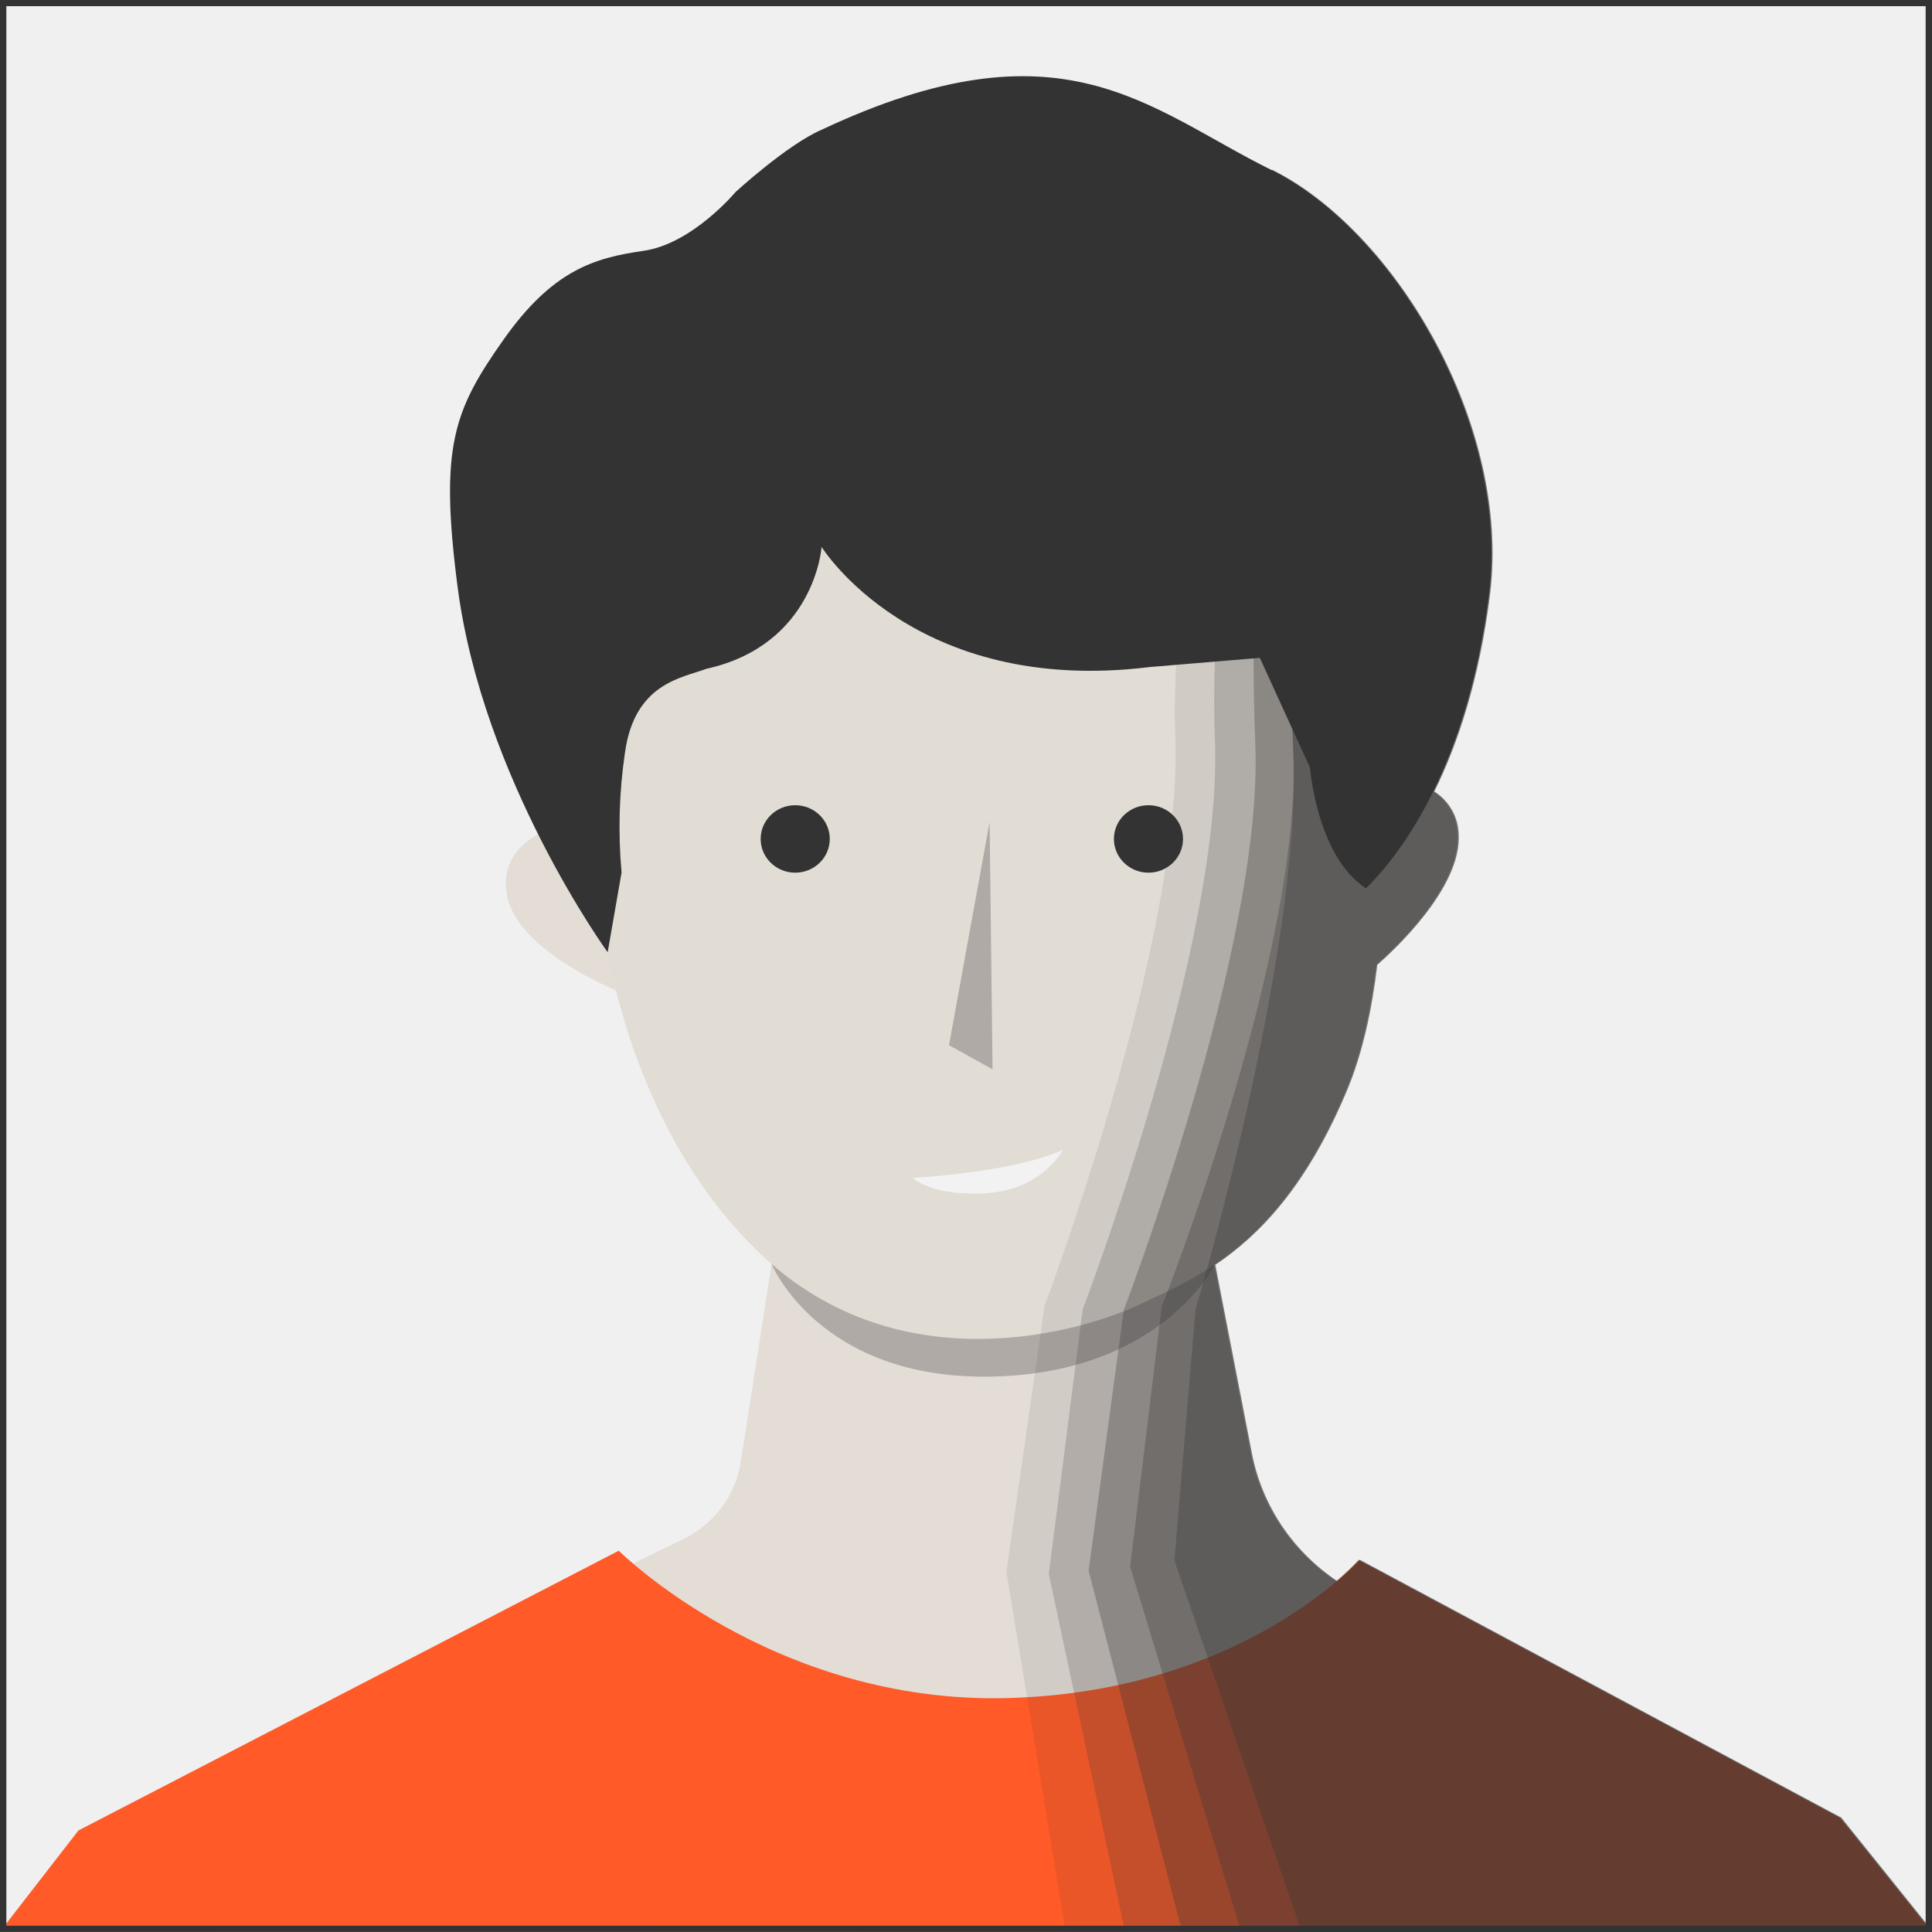
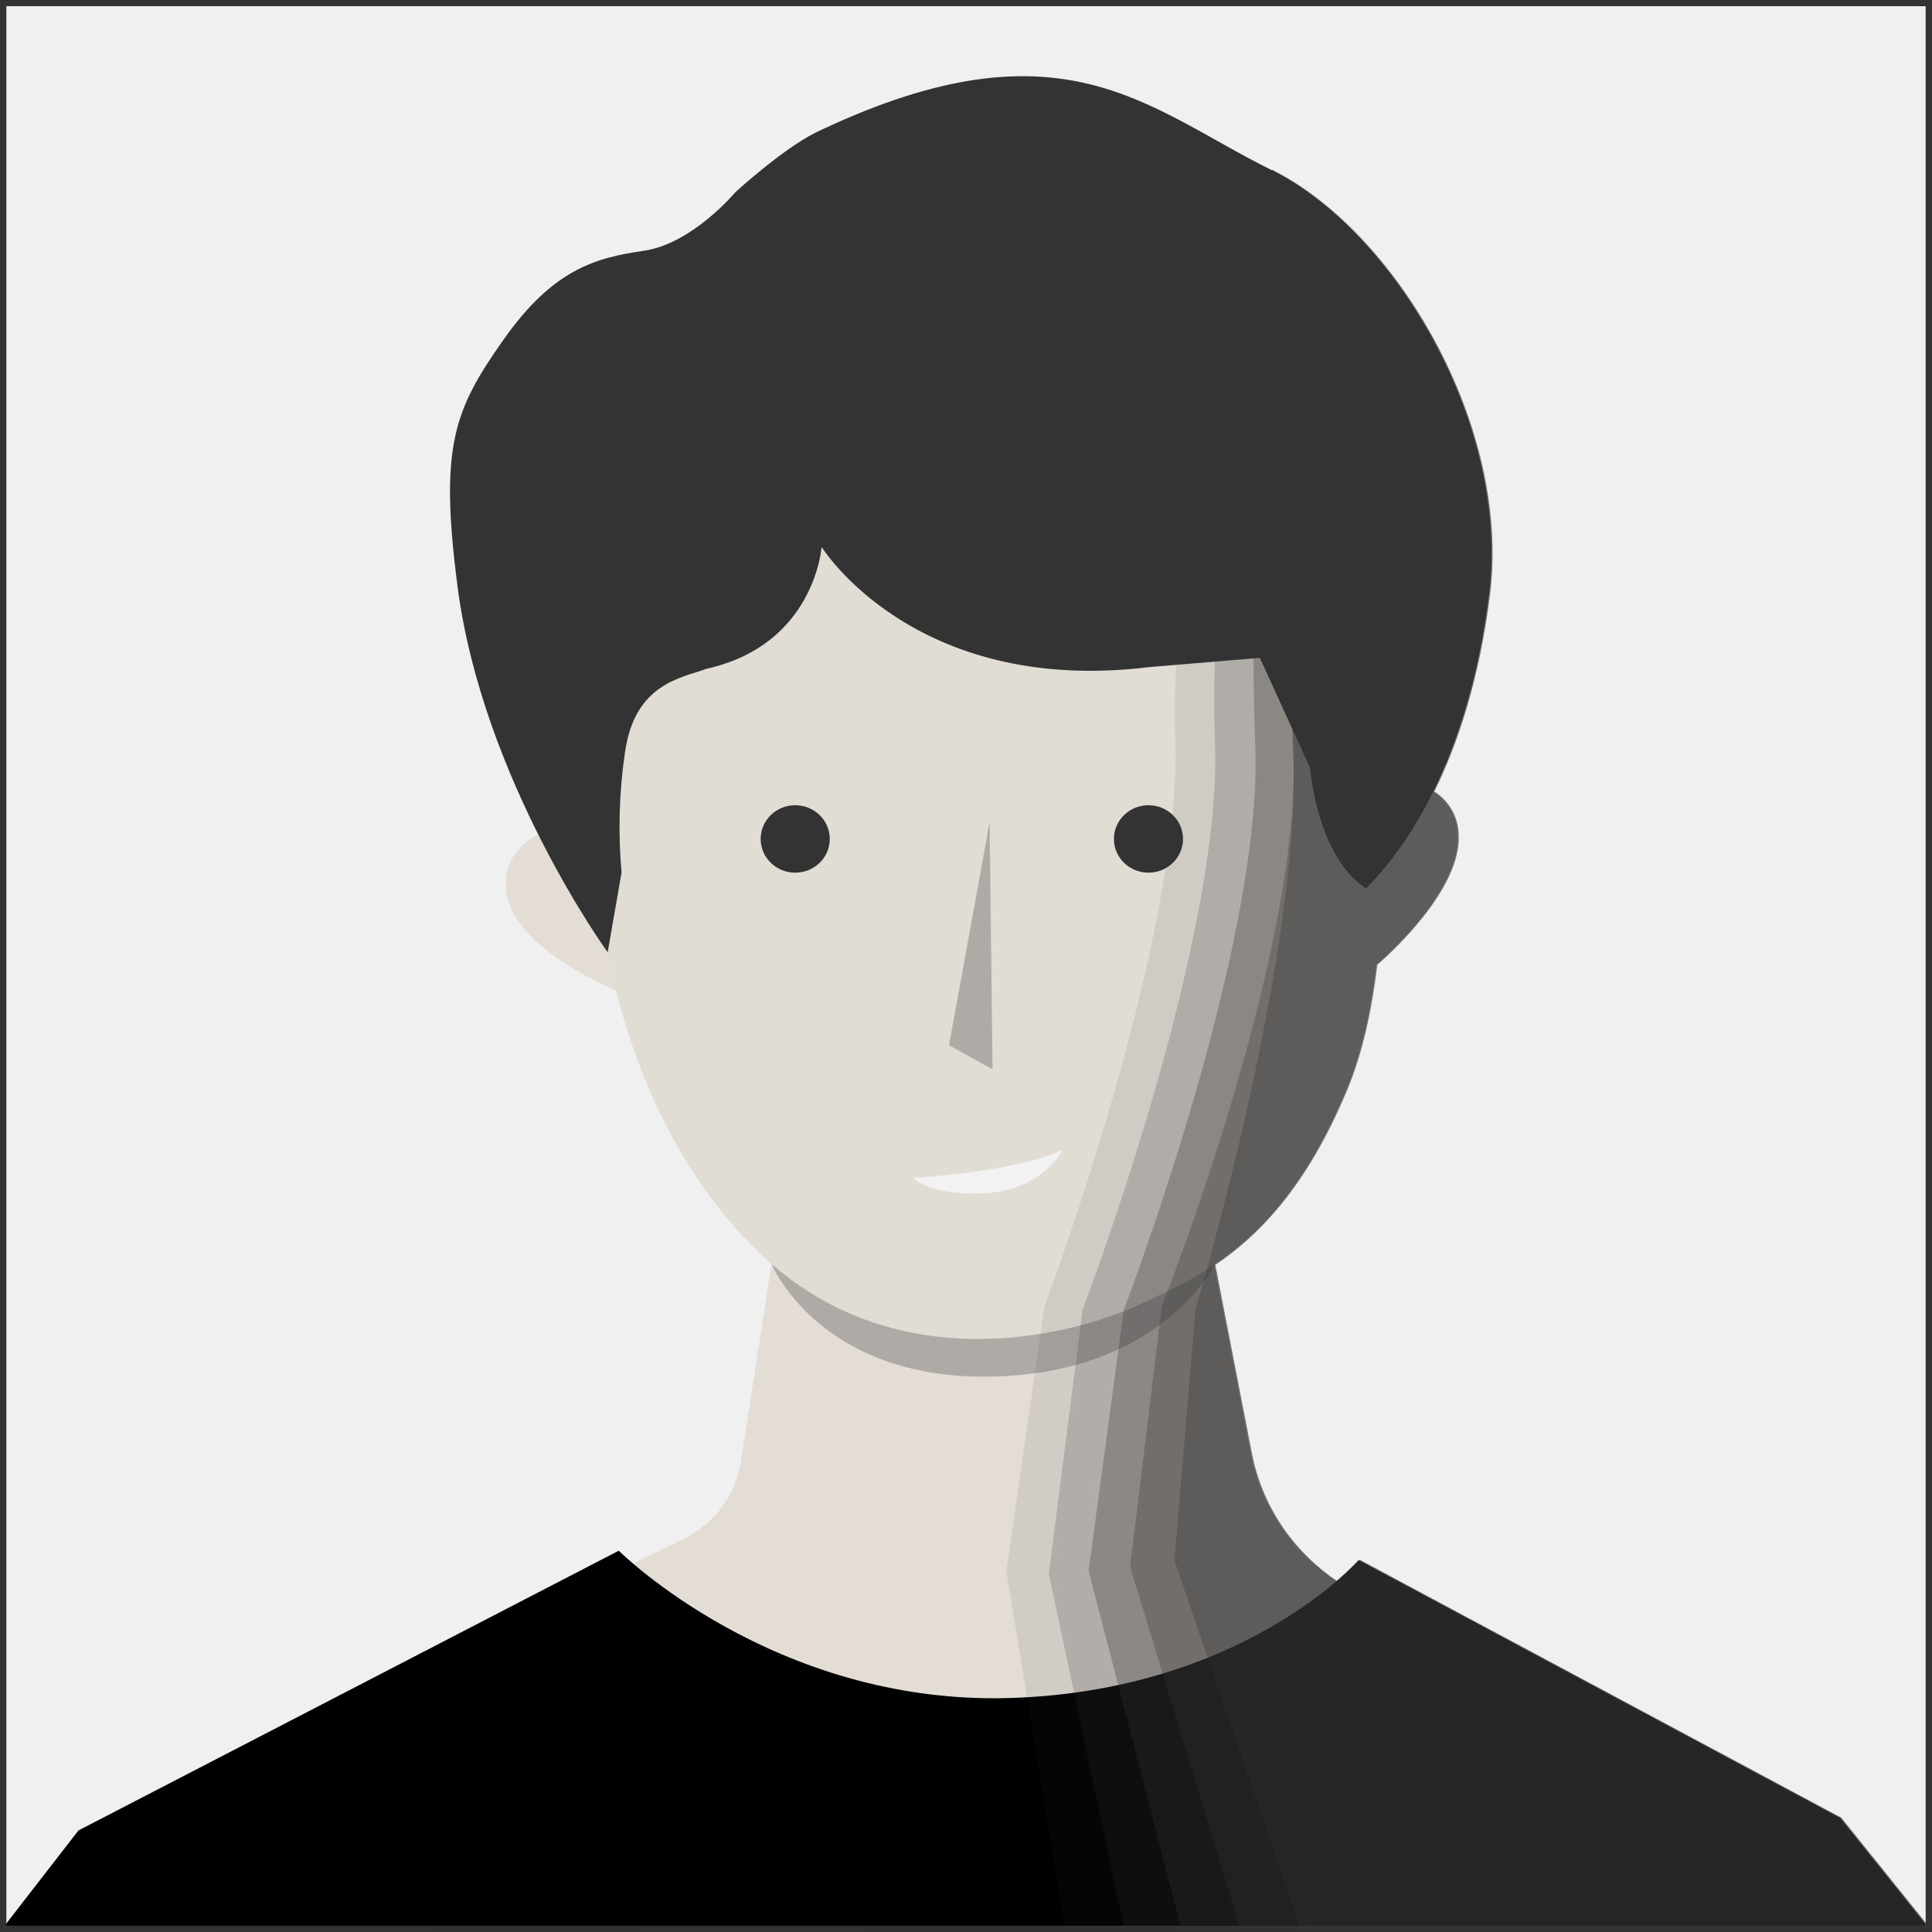
<svg xmlns="http://www.w3.org/2000/svg" width="92" height="92" viewBox="0 0 92 92" fill="none">
  <g clip-path="url(#clip0_1651_2935)">
    <path d="M37.265 56.84L35.281 69.578C35.167 70.356 34.864 71.097 34.397 71.738C33.929 72.378 33.311 72.9 32.594 73.259L15.643 81.534L76.357 82.005L63.622 75.299C61.498 73.87 60.039 71.68 59.561 69.206L57.249 57.29L37.265 56.84Z" fill="#E3DDD6" />
    <path d="M36.741 60.191C36.741 60.191 38.999 65.694 47.169 65.553C55.339 65.411 57.857 60.21 57.857 60.21L36.741 60.191Z" fill="#B0AAA6" />
    <path d="M65.637 37.035C65.637 37.035 69.246 36.876 69.409 39.744C69.573 42.611 65.381 46.081 65.381 46.081L65.637 37.035Z" fill="#E3DDD6" />
    <path d="M27.242 39.142C27.242 39.142 23.676 39.714 24.126 42.553C24.575 45.391 29.766 47.342 29.766 47.342L27.242 39.142Z" fill="#E3DDD6" />
    <path d="M28.692 38.677V43.744C28.692 43.744 29.584 53.416 36.233 59.729C42.883 66.042 51.649 63.369 54.29 62.105C56.931 60.841 60.993 59.377 64.112 51.885C67.23 44.392 65.161 31.113 65.161 31.113C65.161 31.113 64.42 19.517 58.802 18.041C53.184 16.565 40.874 15.093 35.466 19.307C30.058 23.521 28.692 38.677 28.692 38.677Z" fill="#E1DCD4" />
    <path d="M47.125 39.142L45.191 49.772L47.264 50.92L47.125 39.142Z" fill="#B0AAA6" />
-     <path d="M0 91.984L3.735 87.165L29.465 73.843C29.465 73.843 36.804 81.164 47.997 80.86C59.191 80.555 64.702 74.295 64.702 74.295L87.633 86.575L92 92.006L0 91.984Z" fill="#FF5A28" />
+     <path d="M0 91.984L3.735 87.165L29.465 73.843C29.465 73.843 36.804 81.164 47.997 80.86C59.191 80.555 64.702 74.295 64.702 74.295L87.633 86.575L92 92.006L0 91.984Z" fill="currentColor" />
    <path d="M37.867 41.556C38.776 41.556 39.513 40.837 39.513 39.95C39.513 39.063 38.776 38.344 37.867 38.344C36.958 38.344 36.222 39.063 36.222 39.95C36.222 40.837 36.958 41.556 37.867 41.556Z" fill="#333333" />
    <path d="M54.689 41.556C55.598 41.556 56.334 40.837 56.334 39.95C56.334 39.063 55.598 38.344 54.689 38.344C53.78 38.344 53.043 39.063 53.043 39.95C53.043 40.837 53.78 41.556 54.689 41.556Z" fill="#333333" />
    <path d="M43.459 56.091C43.459 56.091 48.241 55.845 50.62 54.75C50.62 54.75 49.667 56.62 47.038 56.812C44.41 57.005 43.459 56.091 43.459 56.091Z" fill="#F2F2F2" />
    <path d="M21.787 27.924C20.923 21.251 21.616 19.529 23.966 16.19C26.317 12.85 28.317 12.278 30.646 11.944C32.974 11.61 35.029 9.141 35.029 9.141C35.029 9.141 37.495 6.879 39.124 6.179C50.586 0.79 54.651 5.171 60.52 8.082C66.39 10.993 71.911 20.244 70.904 28.303C69.897 36.361 66.813 40.563 65.046 42.303C62.702 40.778 62.382 36.558 62.382 36.558L59.992 31.326L54.729 31.766C43.517 33.142 39.124 26.044 39.124 26.044C39.124 26.044 38.802 30.709 33.631 31.849C32.505 32.279 30.221 32.517 29.762 35.829C29.481 37.723 29.427 39.642 29.598 41.548L28.936 45.346C28.936 45.346 22.979 37.134 21.787 27.924Z" fill="#333333" />
    <path opacity="0.1" d="M60.52 8.082C66.388 10.993 71.911 20.244 70.904 28.303C70.398 32.346 69.371 35.416 68.251 37.692C68.6 37.915 68.888 38.219 69.09 38.576C69.291 38.933 69.4 39.333 69.407 39.74C69.552 42.277 66.287 45.285 65.536 45.943C65.28 48.078 64.835 50.137 64.11 51.883C62.186 56.5 59.906 58.827 57.819 60.23L59.559 69.195C60.037 71.669 61.496 73.859 63.62 75.288C63.999 74.973 64.356 74.635 64.69 74.275L87.621 86.556L91.988 91.986H50.743L47.923 74.845L49.736 62.201C49.736 62.201 56.367 44.648 55.966 35.041C55.565 25.433 60.52 8.082 60.52 8.082Z" fill="#333333" />
    <path d="M91.698 0.295V91.701H0.302V0.295H91.698ZM92 0H0V91.996H92V0Z" fill="#333333" />
    <path opacity="0.2" d="M60.52 8.082C66.388 10.993 71.911 20.244 70.904 28.303C70.398 32.346 69.371 35.416 68.251 37.692C68.6 37.915 68.888 38.219 69.09 38.576C69.291 38.933 69.4 39.333 69.407 39.74C69.552 42.277 66.287 45.285 65.536 45.943C65.28 48.078 64.835 50.137 64.11 51.883C62.186 56.5 59.906 58.827 57.819 60.23L59.559 69.195C60.037 71.669 61.496 73.859 63.62 75.288C63.999 74.973 64.356 74.635 64.69 74.275L87.621 86.556L91.988 91.986H53.569L49.943 74.948L51.554 62.355C51.554 62.355 58.254 44.862 57.853 35.253C57.452 25.644 60.52 8.082 60.52 8.082Z" fill="#333333" />
    <path opacity="0.3" d="M60.569 8.082C66.438 10.993 71.964 20.244 70.954 28.303C70.449 32.346 69.424 35.416 68.302 37.692C68.651 37.915 68.939 38.219 69.141 38.576C69.343 38.933 69.453 39.332 69.46 39.74C69.603 42.277 66.34 45.285 65.586 45.943C65.33 48.078 64.887 50.137 64.16 51.883C62.238 56.5 59.956 58.827 57.871 60.23L59.612 69.195C60.088 71.668 61.547 73.858 63.671 75.288H63.681C64.059 74.973 64.416 74.635 64.75 74.275L87.681 86.556L92.054 92H56.292L51.839 74.798L53.512 62.38C53.512 62.38 60.178 45.027 59.775 35.418C59.372 25.809 60.569 8.082 60.569 8.082Z" fill="#333333" />
    <path opacity="0.3" d="M60.569 8.082C66.438 10.993 71.964 20.244 70.954 28.303C70.449 32.346 69.424 35.416 68.302 37.692C68.651 37.915 68.939 38.219 69.141 38.576C69.343 38.933 69.453 39.332 69.46 39.74C69.603 42.277 66.34 45.285 65.586 45.943C65.33 48.078 64.887 50.137 64.16 51.883C62.239 56.5 59.956 58.827 57.871 60.23L59.612 69.195C60.088 71.668 61.547 73.858 63.671 75.288H63.681C64.059 74.973 64.416 74.635 64.75 74.275L87.681 86.556L92.054 92H59.106L53.815 74.602L55.321 62.219C55.321 62.219 61.987 45.42 61.584 35.813C61.181 26.206 60.569 8.082 60.569 8.082Z" fill="#333333" />
    <path opacity="0.3" d="M60.569 8.078C66.438 10.989 71.963 20.244 70.954 28.303C70.449 32.346 69.423 35.416 68.301 37.692C68.651 37.915 68.94 38.218 69.142 38.575C69.344 38.932 69.453 39.332 69.46 39.74C69.603 42.277 66.34 45.285 65.586 45.943C65.33 48.078 64.887 50.137 64.16 51.883C62.238 56.5 59.956 58.827 57.871 60.23L59.612 69.195C60.088 71.668 61.547 73.858 63.67 75.287H63.681C64.059 74.972 64.416 74.633 64.75 74.273L87.681 86.556L92.054 91.996H61.987L55.923 74.307L56.931 62.345C56.931 62.345 61.989 45.412 61.586 35.811C61.183 26.21 60.569 8.078 60.569 8.078Z" fill="#333333" />
  </g>
  <defs>
    <clipPath id="clip0_1651_2935">
      <rect width="92" height="92" fill="white" />
    </clipPath>
  </defs>
</svg>
